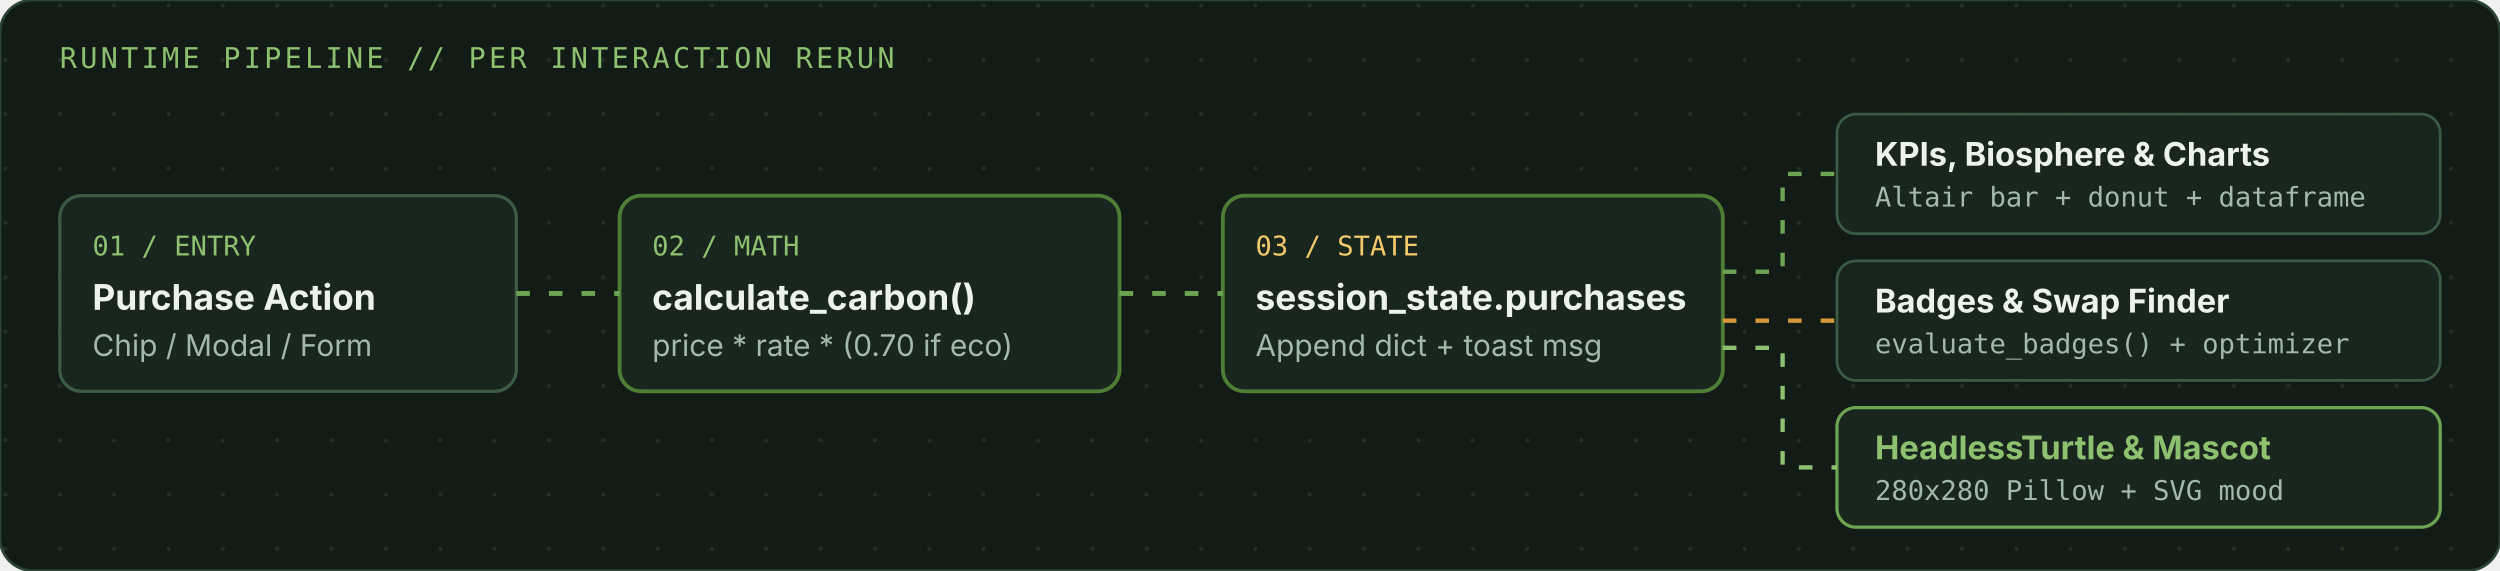
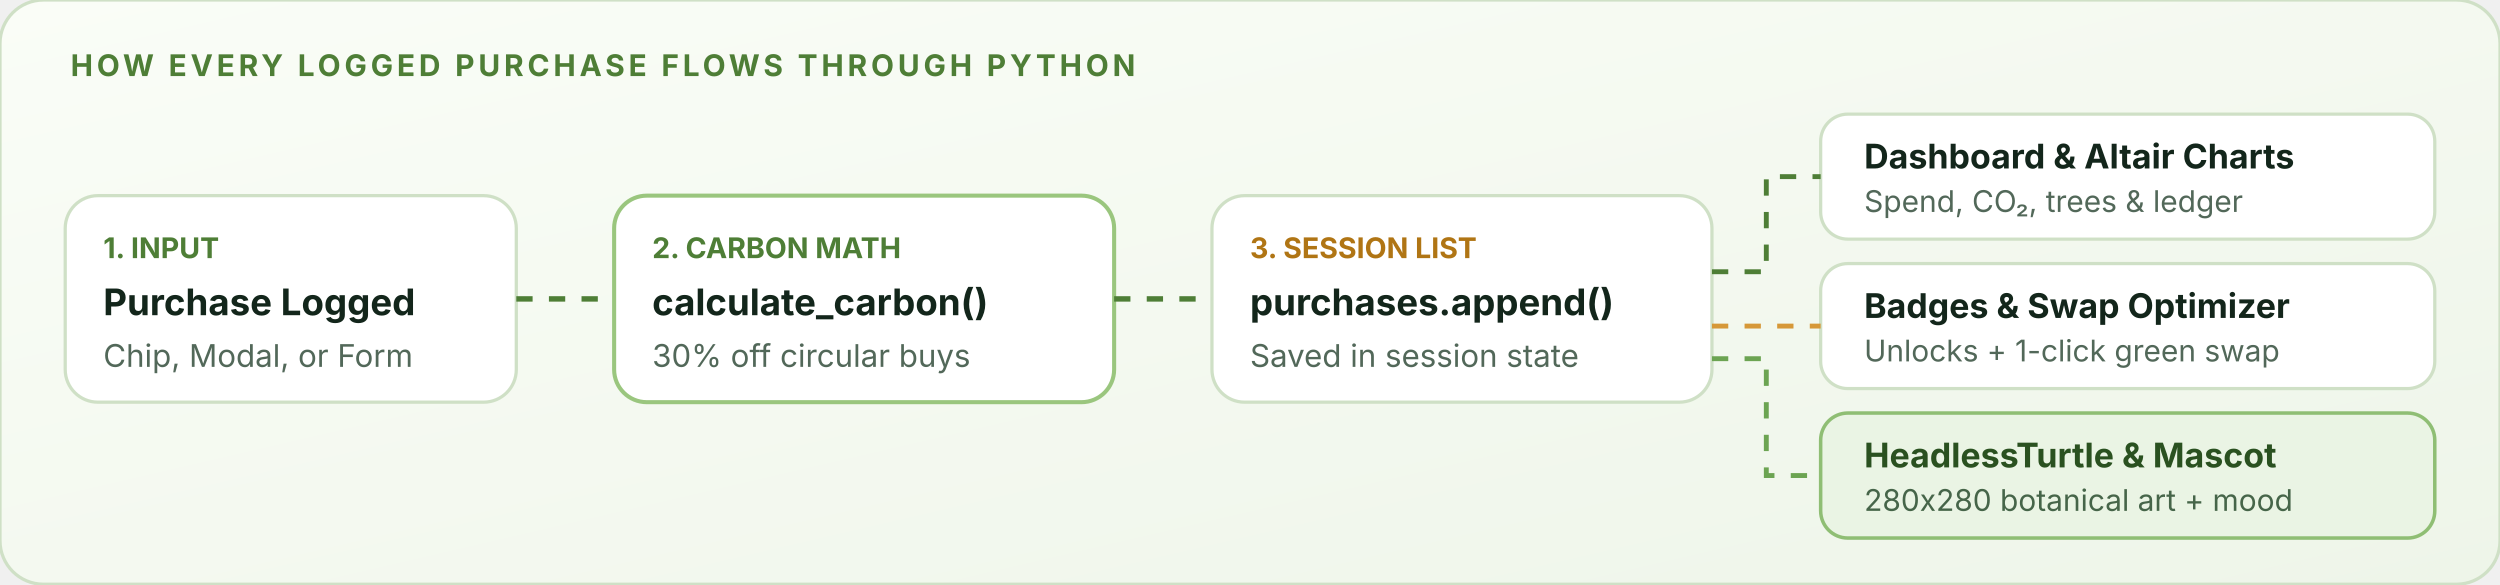
- <svg xmlns="http://www.w3.org/2000/svg" viewBox="0 0 920 210" width="920" height="210" role="img" aria-label="ShopImpact Python Event Execution Pipeline">
+ <svg xmlns="http://www.w3.org/2000/svg" viewBox="0 0 920 215" width="920" height="215" role="img" aria-label="How ShopImpact Calculates and Updates Every Purchase">
  <defs>
-     <pattern id="pipe-dots" width="20" height="20" patternUnits="userSpaceOnUse">
-       <circle cx="2" cy="2" r="0.8" fill="#6CA452" opacity="0.16" />
-     </pattern>
+     <linearGradient id="pipe-bg" x1="0" y1="0" x2="1" y2="1">
+       <stop offset="0%" stop-color="#FAFDF7" />
+       <stop offset="100%" stop-color="#EEF5E9" />
+     </linearGradient>
  </defs>
  <style>
-     .mono { font-family: ui-monospace, SFMono-Regular, Menlo, Consolas, monospace; }
    .sans { font-family: ui-sans-serif, system-ui, -apple-system, "Segoe UI", sans-serif; }
-     @keyframes flow-dash { to { stroke-dashoffset: -24; } }
-     .wire { stroke-dasharray: 5 7; animation: flow-dash 1.4s linear infinite; }
+     @keyframes flow { to { stroke-dashoffset: -24; } }
+     .wire { stroke-dasharray: 6 6; animation: flow 1.6s linear infinite; }
  </style>
-   <rect width="920" height="210" rx="12" fill="#121B16" stroke="#2B4434" stroke-width="1" />
-   <rect width="920" height="210" rx="12" fill="url(#pipe-dots)" />
-   <text x="22" y="25" class="mono" font-size="10.5" fill="#8DC06F" letter-spacing="1.2">RUNTIME PIPELINE // PER INTERACTION RERUN</text>
-   <rect x="22" y="72" width="168" height="72" rx="8" fill="#19261E" stroke="#3B5B45" stroke-width="1.2" />
-   <text x="34" y="94" class="mono" font-size="10" fill="#8DC06F">01 / ENTRY</text>
-   <text x="34" y="114" class="sans" font-size="13" font-weight="700" fill="#ECF3EA">Purchase Action</text>
-   <text x="34" y="131" class="sans" font-size="11" fill="#A3B9A9">Chip / Modal / Form</text>
-   <rect x="228" y="72" width="184" height="72" rx="8" fill="#19261E" stroke="#4E7E36" stroke-width="1.4" />
-   <text x="240" y="94" class="mono" font-size="10" fill="#8DC06F">02 / MATH</text>
-   <text x="240" y="114" class="sans" font-size="13" font-weight="700" fill="#ECF3EA">calculate_carbon()</text>
-   <text x="240" y="131" class="sans" font-size="11" fill="#A3B9A9">price * rate * (0.70 if eco)</text>
-   <rect x="450" y="72" width="184" height="72" rx="8" fill="#19261E" stroke="#4E7E36" stroke-width="1.4" />
-   <text x="462" y="94" class="mono" font-size="10" fill="#F2CA6B">03 / STATE</text>
-   <text x="462" y="114" class="sans" font-size="13" font-weight="700" fill="#ECF3EA">session_state.purchases</text>
-   <text x="462" y="131" class="sans" font-size="11" fill="#A3B9A9">Append dict + toast msg</text>
-   <rect x="676" y="42" width="222" height="44" rx="7" fill="#19261E" stroke="#3B5B45" stroke-width="1" />
-   <text x="690" y="61" class="sans" font-size="12" font-weight="700" fill="#ECF3EA">KPIs, Biosphere &amp; Charts</text>
-   <text x="690" y="76" class="mono" font-size="10" fill="#A3B9A9">Altair bar + donut + dataframe</text>
-   <rect x="676" y="96" width="222" height="44" rx="7" fill="#19261E" stroke="#3B5B45" stroke-width="1" />
-   <text x="690" y="115" class="sans" font-size="12" font-weight="700" fill="#ECF3EA">Badges &amp; Swap Finder</text>
-   <text x="690" y="130" class="mono" font-size="10" fill="#A3B9A9">evaluate_badges() + optimizer</text>
-   <rect x="676" y="150" width="222" height="44" rx="7" fill="#19261E" stroke="#6CA452" stroke-width="1.2" />
-   <text x="690" y="169" class="sans" font-size="12" font-weight="700" fill="#8DC06F">HeadlessTurtle &amp; Mascot</text>
-   <text x="690" y="184" class="mono" font-size="10" fill="#A3B9A9">280x280 Pillow + SVG mood</text>
-   <line class="wire" x1="190" y1="108" x2="228" y2="108" stroke="#6CA452" stroke-width="1.8" />
-   <line class="wire" x1="412" y1="108" x2="450" y2="108" stroke="#6CA452" stroke-width="1.8" />
-   <path class="wire" d="M 634 100 L 656 100 L 656 64 L 676 64" fill="none" stroke="#6CA452" stroke-width="1.6" />
-   <line class="wire" x1="634" y1="118" x2="676" y2="118" stroke="#D69838" stroke-width="1.6" />
-   <path class="wire" d="M 634 128 L 656 128 L 656 172 L 676 172" fill="none" stroke="#8DC06F" stroke-width="1.6" />
+   <rect width="920" height="215" rx="16" fill="url(#pipe-bg)" stroke="#CFE0C6" stroke-width="1.2" />
+   <text x="26" y="28" class="sans" font-size="11" font-weight="700" fill="#4E7E36" letter-spacing="1.4">HOW EVERY LOGGED PURCHASE FLOWS THROUGH PYTHON</text>
+   <rect x="24" y="72" width="166" height="76" rx="12" fill="#FFFFFF" stroke="#CFE0C6" stroke-width="1.2" />
+   <text x="38" y="95" class="sans" font-size="10.5" font-weight="700" fill="#4E7E36">1. INPUT</text>
+   <text x="38" y="116" class="sans" font-size="13.5" font-weight="700" fill="#13261B">Purchase Logged</text>
+   <text x="38" y="135" class="sans" font-size="11.5" fill="#526859">Chip, Modal, or Form</text>
+   <rect x="226" y="72" width="184" height="76" rx="12" fill="#FFFFFF" stroke="#9AC67E" stroke-width="1.5" />
+   <text x="240" y="95" class="sans" font-size="10.5" font-weight="700" fill="#4E7E36">2. CARBON MATH</text>
+   <text x="240" y="116" class="sans" font-size="13.5" font-weight="700" fill="#13261B">calculate_carbon()</text>
+   <text x="240" y="135" class="sans" font-size="11.5" fill="#526859">30% off circular buys</text>
+   <rect x="446" y="72" width="184" height="76" rx="12" fill="#FFFFFF" stroke="#CFE0C6" stroke-width="1.2" />
+   <text x="460" y="95" class="sans" font-size="10.5" font-weight="700" fill="#B07514">3. SESSION LIST</text>
+   <text x="460" y="116" class="sans" font-size="13.5" font-weight="700" fill="#13261B">purchases.append()</text>
+   <text x="460" y="135" class="sans" font-size="11.5" fill="#526859">Saved in session state</text>
+   <rect x="670" y="42" width="226" height="46" rx="10" fill="#FFFFFF" stroke="#CFE0C6" stroke-width="1.2" />
+   <text x="686" y="62" class="sans" font-size="12.5" font-weight="700" fill="#13261B">Dashboard &amp; Altair Charts</text>
+   <text x="686" y="78" class="sans" font-size="11" fill="#526859">Spend, CO₂, trees &amp; ledger</text>
+   <rect x="670" y="97" width="226" height="46" rx="10" fill="#FFFFFF" stroke="#CFE0C6" stroke-width="1.2" />
+   <text x="686" y="117" class="sans" font-size="12.5" font-weight="700" fill="#13261B">Badges &amp; Swap Optimizer</text>
+   <text x="686" y="133" class="sans" font-size="11" fill="#526859">Unlocks + 1-click green swap</text>
+   <rect x="670" y="152" width="226" height="46" rx="10" fill="#EAF4E4" stroke="#8FBE74" stroke-width="1.3" />
+   <text x="686" y="172" class="sans" font-size="12.5" font-weight="700" fill="#2A5120">HeadlessTurtle &amp; Mascot</text>
+   <text x="686" y="188" class="sans" font-size="11" fill="#466549">280x280 botanical art + mood</text>
+   <line class="wire" x1="190" y1="110" x2="226" y2="110" stroke="#4E7E36" stroke-width="2" />
+   <line class="wire" x1="410" y1="110" x2="446" y2="110" stroke="#4E7E36" stroke-width="2" />
+   <path class="wire" d="M 630 100 L 650 100 L 650 65 L 670 65" fill="none" stroke="#4E7E36" stroke-width="1.8" />
+   <line class="wire" x1="630" y1="120" x2="670" y2="120" stroke="#D69838" stroke-width="1.8" />
+   <path class="wire" d="M 630 132 L 650 132 L 650 175 L 670 175" fill="none" stroke="#6CA452" stroke-width="1.8" />
</svg>
